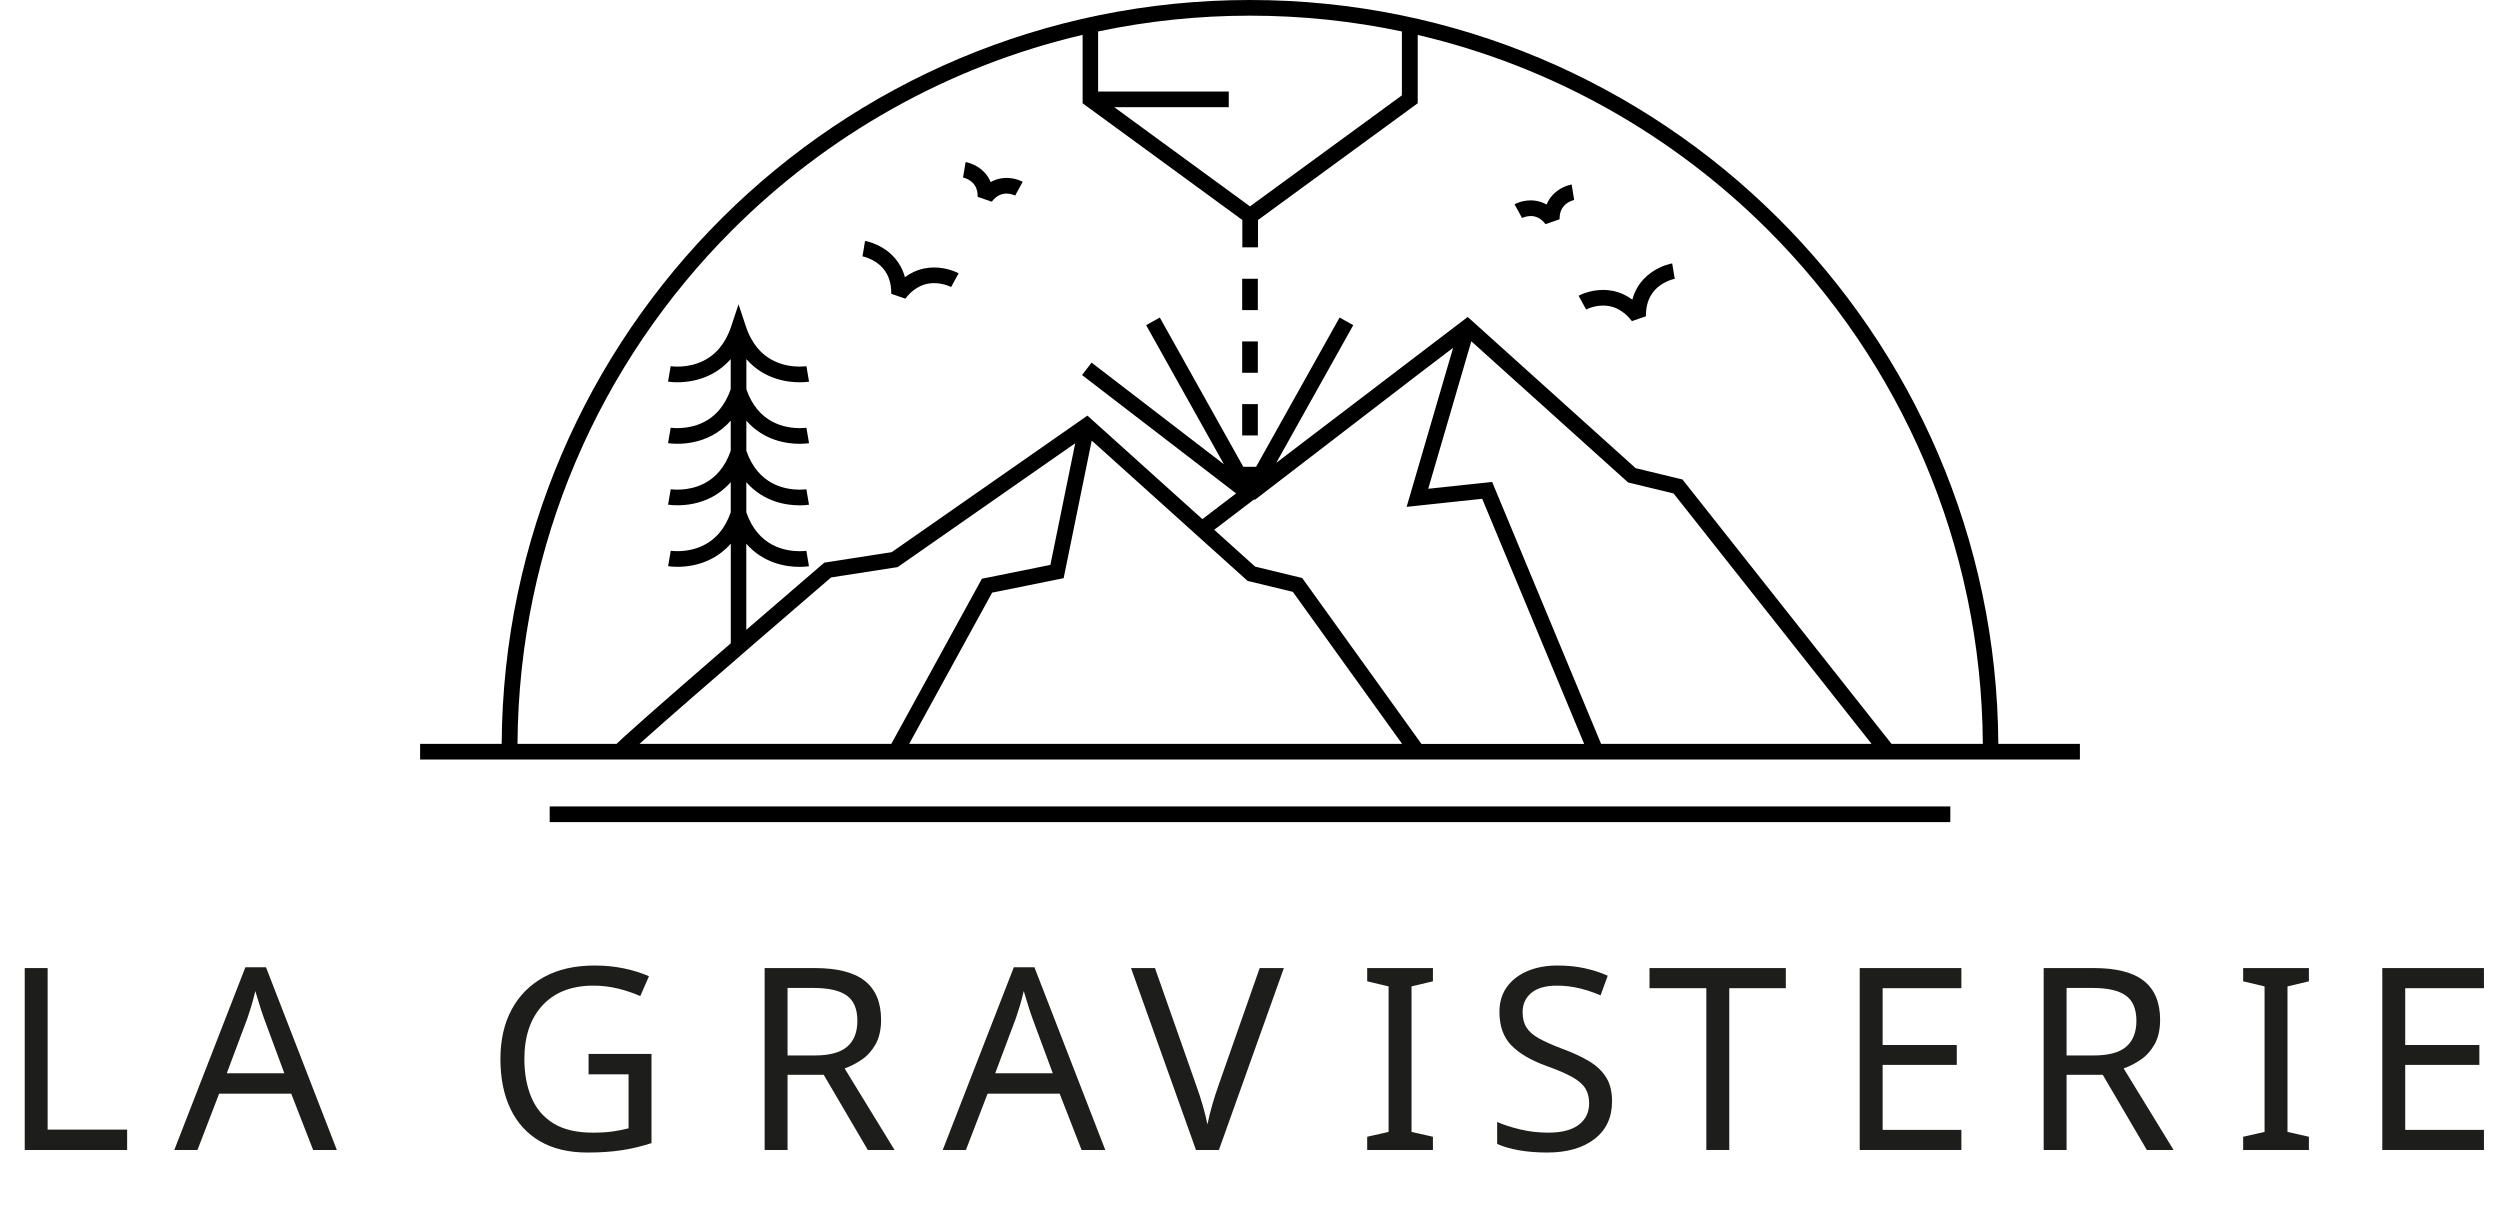
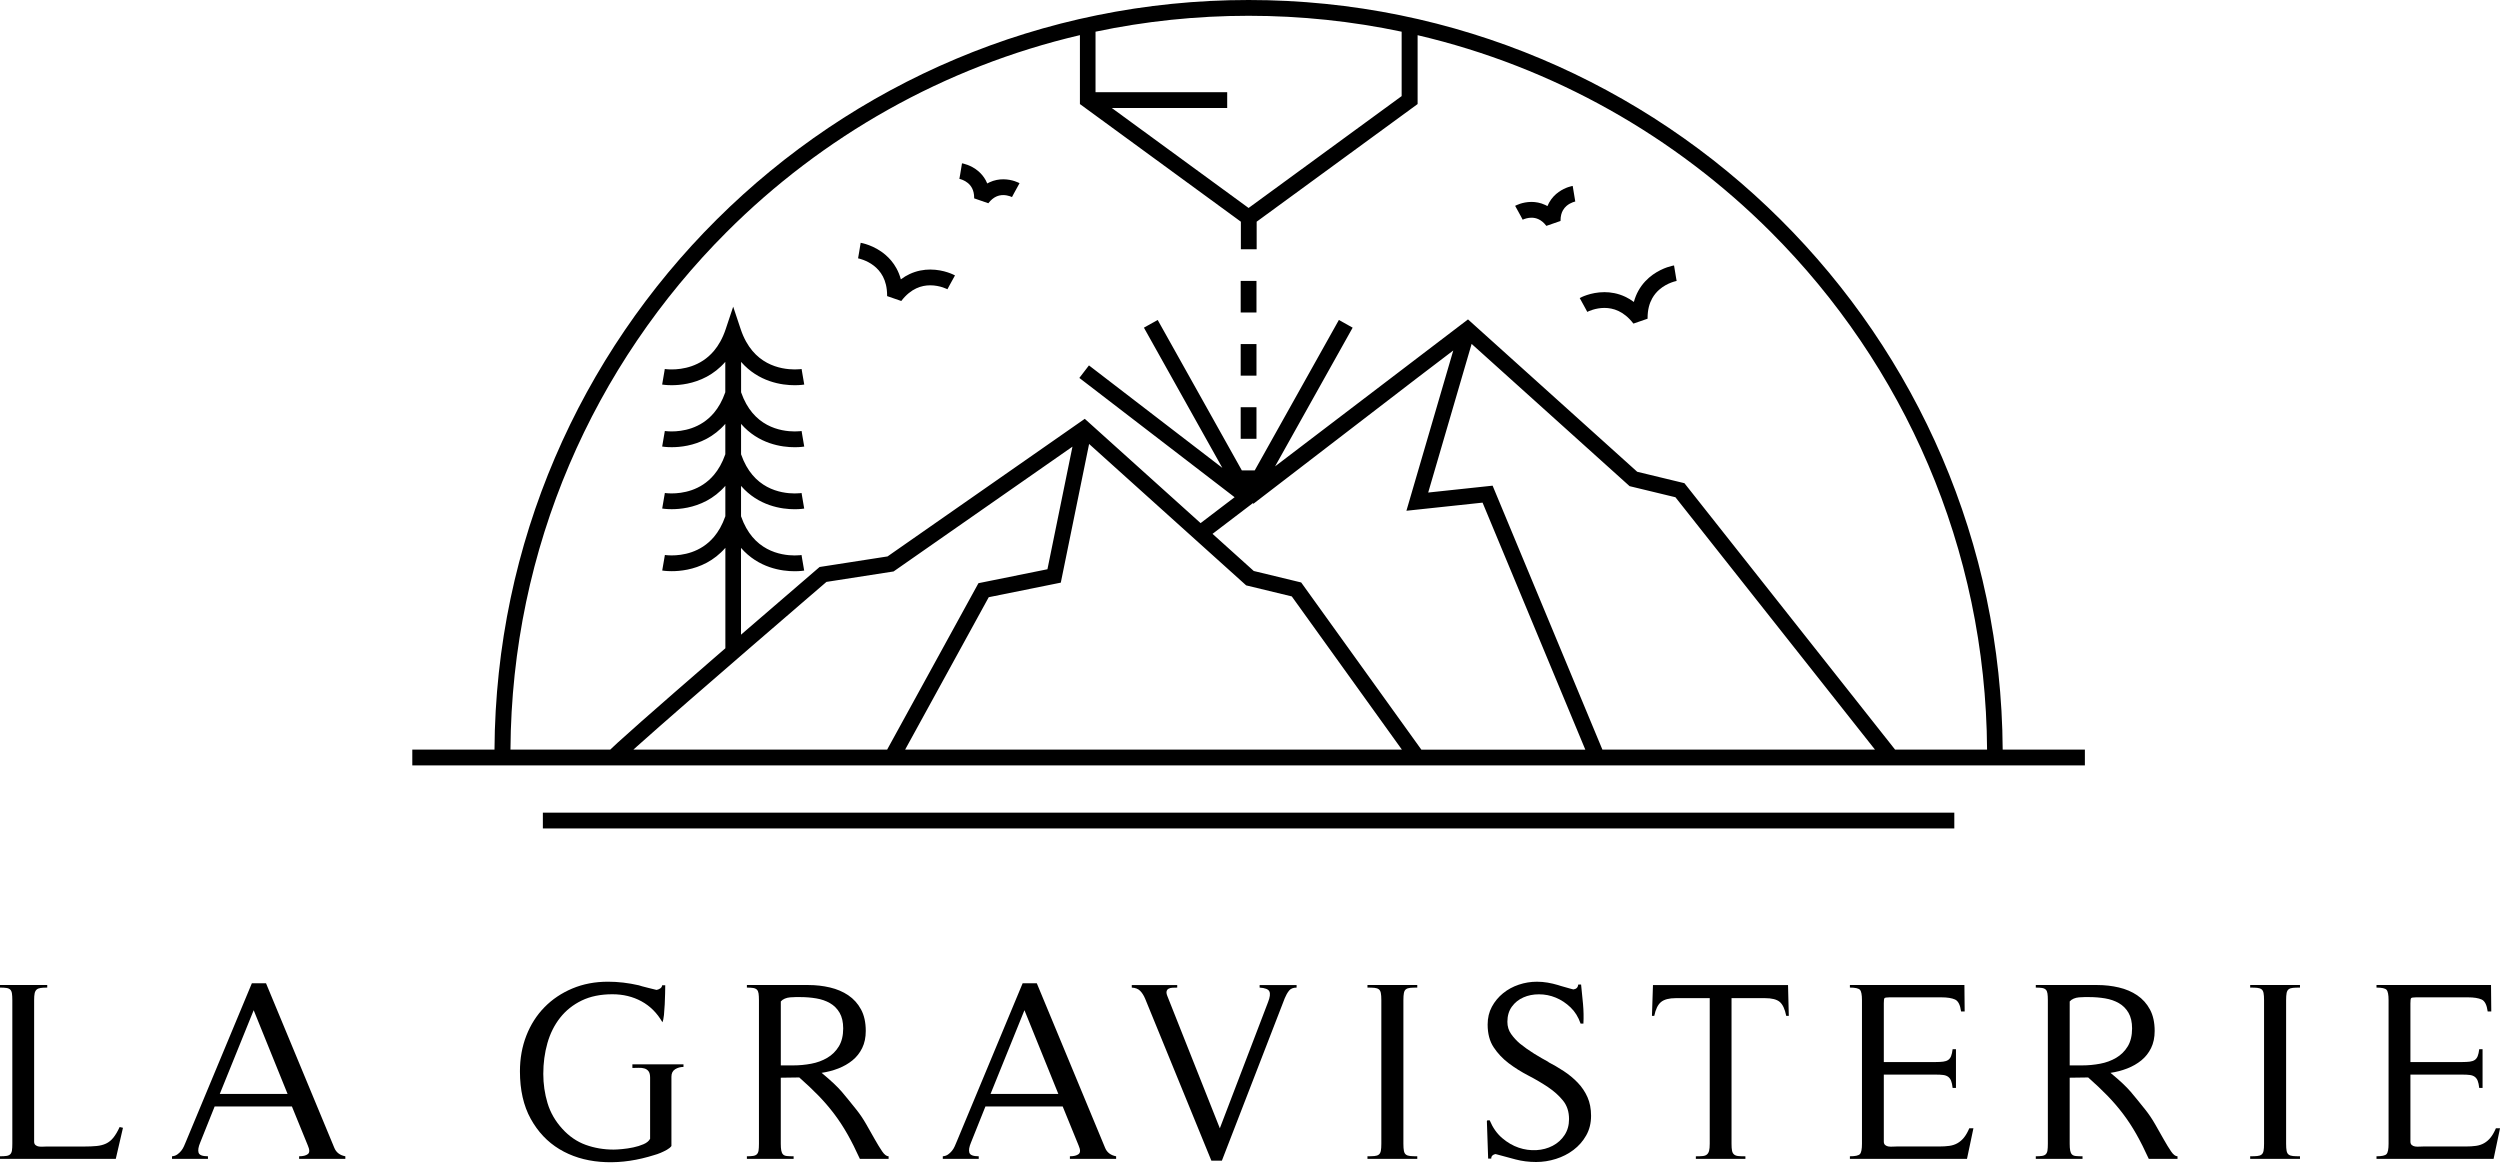
- <svg xmlns="http://www.w3.org/2000/svg" viewBox="0 0 1775.95 858.75">
-   <defs>
-     <style>
-       .cls-1 {
-         fill: #1d1d1b;
-         font-family: Timeless-Normal, Timeless;
-         font-size: 181px;
-       }
- 
-       .cls-2 {
-         letter-spacing: .22em;
-       }
- 
-       .cls-3 {
-         letter-spacing: .21em;
-       }
- 
-       .cls-4 {
-         letter-spacing: .21em;
-       }
- 
-       .cls-5 {
-         letter-spacing: .16em;
-       }
- 
-       .cls-6 {
-         letter-spacing: .18em;
-       }
- 
-       .cls-7 {
-         letter-spacing: .18em;
-       }
- 
-       .cls-8 {
-         letter-spacing: .04em;
-       }
-     </style>
-   </defs>
+ <svg xmlns="http://www.w3.org/2000/svg" viewBox="0 0 1762.37 819.31">
  <g id="Dessin">
-     <polyline id="ligne" points="390.48 584.01 1385.47 584.01 1385.47 572.88 390.48 572.88" />
+     <polyline id="ligne" points="382.69 584.01 1377.69 584.01 1377.69 572.88 382.69 572.88" />
    <g id="Oiseaux">
-       <path id="Oiseau_G2" data-name="Oiseau G2" d="M681.01,194.16c-.47-.23-7.45-4.11-17.43-4.15-4.45,0-9.51.82-14.61,3.21-2.07.96-4.12,2.2-6.14,3.7-.79-2.9-1.86-5.53-3.16-7.87-2.11-3.82-4.77-6.87-7.51-9.25-4.13-3.58-8.43-5.69-11.74-6.94-3.31-1.25-5.64-1.65-5.91-1.7l-1.81,10.98.56-3.39-.59,3.38h.04c.57.1,6.05,1.31,10.94,5.08,2.46,1.88,4.78,4.36,6.53,7.7,1.74,3.35,2.96,7.62,2.97,13.37v.45s9.98,3.45,9.98,3.45c3.54-4.6,7.12-7.27,10.55-8.89,3.43-1.61,6.78-2.16,9.89-2.16,3.46,0,6.59.72,8.81,1.45,1.11.36,1.98.72,2.55.98.28.13.49.23.61.29l.12.06h0s1.52-2.82,1.52-2.82l3.82-6.94h0Z" />
-       <path id="Oiseau._G1" data-name="Oiseau. G1" d="M726.53,129.15c-.47-.23-4.93-2.73-11.53-2.76-2.94,0-6.31.55-9.7,2.14-.52.24-1.03.52-1.55.81-.34-.83-.71-1.62-1.13-2.37-1.41-2.54-3.18-4.57-4.99-6.15-2.73-2.37-5.55-3.74-7.71-4.56-2.16-.82-3.7-1.08-3.97-1.13l-1.81,10.98.49-2.97-.54,2.96.12.02c.63.12,3.53.93,5.86,2.88,1.18.98,2.25,2.2,3.06,3.84.81,1.65,1.4,3.76,1.4,6.74v.25s9.98,3.45,9.98,3.45c1.93-2.5,3.78-3.85,5.5-4.67,1.73-.81,3.39-1.08,4.98-1.09,1.77,0,3.42.38,4.58.76.58.19,1.03.38,1.31.5l.28.13.03.02,1.32-2.51,3.99-7.26h0Z" />
-       <path id="Oiseau_D2" data-name="Oiseau D2" d="M1189.2,195.04l.5,3.06-1.81-10.98c-.48.1-7.49,1.23-14.88,6.46-3.68,2.62-7.46,6.33-10.28,11.42-1.3,2.34-2.37,4.97-3.16,7.87-2.02-1.5-4.08-2.74-6.14-3.7-5.1-2.39-10.16-3.22-14.61-3.22-9.98.04-16.97,3.93-17.43,4.15l3.83,6.96,1.51,2.8h.03s0-.01,0-.01l-.02-.04.02.04h.02c.55-.32,5.76-2.8,12.05-2.78,3.1,0,6.45.56,9.88,2.16,3.43,1.62,7.01,4.29,10.55,8.89l9.98-3.45v-.45c0-6.03,1.34-10.43,3.23-13.85,1.42-2.56,3.18-4.59,5.07-6.24,2.83-2.46,5.97-4.03,8.38-4.94,1.2-.46,2.21-.75,2.89-.92.34-.09.59-.14.75-.17l.15-.03h.01s-.53-3.06-.53-3.06Z" />
-       <path id="oiseau_D1" data-name="oiseau D1" d="M1118.27,142.05l-1.81-10.98c-.48.1-4.97.82-9.85,4.26-2.43,1.72-4.94,4.19-6.82,7.59-.41.75-.79,1.54-1.13,2.37-.51-.29-1.03-.57-1.55-.81-3.39-1.59-6.77-2.14-9.7-2.14-6.6.04-11.06,2.54-11.53,2.77l4.05,7.36-.06-.11,1.33,2.53s.17-.09.49-.23c.97-.42,3.23-1.2,5.72-1.19,1.59,0,3.26.28,4.98,1.09,1.72.81,3.57,2.16,5.51,4.67l9.98-3.46v-.23c0-3.28.71-5.51,1.66-7.22.71-1.28,1.59-2.3,2.55-3.14,1.44-1.25,3.09-2.08,4.35-2.56.63-.24,1.16-.39,1.49-.48l.35-.08-.03-.14.02.14Z" />
+       <path id="Oiseau_G2" data-name="Oiseau G2" d="M673.23,194.16c-.47-.23-7.45-4.11-17.43-4.15-4.45,0-9.51.82-14.61,3.21-2.07.96-4.12,2.2-6.14,3.7-.79-2.9-1.86-5.53-3.16-7.87-2.11-3.82-4.77-6.87-7.51-9.25-4.13-3.58-8.43-5.69-11.74-6.94-3.31-1.25-5.64-1.65-5.91-1.7l-1.81,10.98.56-3.39-.59,3.38h.04c.57.1,6.05,1.31,10.94,5.08,2.46,1.88,4.78,4.36,6.53,7.7,1.74,3.35,2.96,7.62,2.97,13.37v.45s9.98,3.45,9.98,3.45c3.54-4.6,7.12-7.27,10.55-8.89,3.43-1.61,6.78-2.16,9.89-2.16,3.46,0,6.59.72,8.81,1.45,1.11.36,1.98.72,2.55.98.28.13.49.23.61.29l.12.06h0s1.52-2.82,1.52-2.82l3.82-6.94h0Z" />
+       <path id="Oiseau._G1" data-name="Oiseau. G1" d="M718.74,129.15c-.47-.23-4.93-2.73-11.53-2.76-2.94,0-6.31.55-9.7,2.14-.52.24-1.03.52-1.55.81-.34-.83-.71-1.62-1.13-2.37-1.41-2.54-3.18-4.57-4.99-6.15-2.73-2.37-5.55-3.74-7.71-4.56-2.16-.82-3.7-1.08-3.97-1.13l-1.81,10.98.49-2.97-.54,2.96.12.02c.63.12,3.53.93,5.86,2.88,1.18.98,2.25,2.2,3.06,3.84.81,1.65,1.4,3.76,1.4,6.74v.25s9.98,3.45,9.98,3.45c1.93-2.5,3.78-3.85,5.5-4.67,1.73-.81,3.39-1.08,4.98-1.09,1.77,0,3.42.38,4.58.76.58.19,1.03.38,1.31.5l.28.13.03.02,1.32-2.51,3.99-7.26h0Z" />
+       <path id="Oiseau_D2" data-name="Oiseau D2" d="M1181.42,195.04l.5,3.06-1.81-10.98c-.48.1-7.49,1.23-14.88,6.46-3.68,2.62-7.46,6.33-10.28,11.42-1.3,2.34-2.37,4.97-3.16,7.87-2.02-1.5-4.08-2.74-6.14-3.7-5.1-2.39-10.16-3.22-14.61-3.22-9.98.04-16.97,3.93-17.43,4.15l3.83,6.96,1.51,2.8h.03s0-.01,0-.01l-.02-.04.02.04h.02c.55-.32,5.76-2.8,12.05-2.78,3.1,0,6.45.56,9.88,2.16,3.43,1.62,7.01,4.29,10.55,8.89l9.98-3.45v-.45c0-6.03,1.34-10.43,3.23-13.85,1.42-2.56,3.18-4.59,5.07-6.24,2.83-2.46,5.97-4.03,8.38-4.94,1.2-.46,2.21-.75,2.89-.92.34-.09.59-.14.75-.17l.15-.03h.01s-.53-3.06-.53-3.06Z" />
+       <path id="oiseau_D1" data-name="oiseau D1" d="M1110.48,142.05l-1.81-10.98c-.48.1-4.97.82-9.85,4.26-2.43,1.72-4.94,4.19-6.82,7.59-.41.75-.79,1.54-1.13,2.37-.51-.29-1.03-.57-1.55-.81-3.39-1.59-6.77-2.14-9.7-2.14-6.6.04-11.06,2.54-11.53,2.77l4.05,7.36-.06-.11,1.33,2.53s.17-.09.49-.23c.97-.42,3.23-1.2,5.72-1.19,1.59,0,3.26.28,4.98,1.09,1.72.81,3.57,2.16,5.51,4.67l9.98-3.46v-.23c0-3.28.71-5.51,1.66-7.22.71-1.28,1.59-2.3,2.55-3.14,1.44-1.25,3.09-2.08,4.35-2.56.63-.24,1.16-.39,1.49-.48l.35-.08-.03-.14.02.14Z" />
    </g>
    <g id="Traits">
-       <rect id="T3" x="882.41" y="287.07" width="11.13" height="22.26" />
-       <rect id="T2" x="882.41" y="242.55" width="11.13" height="22.26" />
-       <rect id="T1" x="882.41" y="198.03" width="11.13" height="22.26" />
+       <rect id="T3" x="874.62" y="287.07" width="11.13" height="22.26" />
+       <rect id="T2" x="874.62" y="242.55" width="11.13" height="22.26" />
+       <rect id="T1" x="874.62" y="198.03" width="11.13" height="22.26" />
    </g>
-     <path id="Dessin_G" data-name="Dessin G" d="M1419.57,528.45C1417.85,236.29,1180.52,0,887.98,0,595.42,0,358.09,236.29,356.38,528.45h-57.94v11.13h63.51s1052.06,0,1052.06,0h63.51v-11.13h0s-57.94,0-57.94,0ZM780.07,22.34c34.81-7.34,70.91-11.21,107.91-11.21,36.99,0,73.08,3.87,107.89,11.21v45.41l-107.9,78.86-96.42-70.47h81.34v-11.13h-92.82V22.34ZM454.28,528.45c.72-.65,1.46-1.31,2.24-2.02,17.71-15.86,51.51-45.2,80.84-70.54,14.67-12.67,28.23-24.35,38.12-32.86,4.95-4.26,8.97-7.72,11.77-10.12,1.35-1.16,2.41-2.07,3.14-2.7l47.31-7.36,126.11-87.98-17.64,86.42-48.64,9.83-64.37,117.33h-178.88ZM645.85,528.45l58.94-107.45,50.8-10.27,19.95-97.76,110.72,99.69,32.16,7.78,77.62,108h-350.2ZM1009.76,528.45l-84.7-117.84-33.43-8.09-29.07-26.18,28.45-21.67.36.47,115.49-88.72h0l25.41-19.35-33.03,112.99,53.68-5.73,72.43,174.13h-115.58ZM1137.39,528.45l-77.4-186.08-45.41,4.85,30.62-104.78,111.37,100.28,32.3,7.81,140.67,177.91h-192.15ZM1343.72,528.45l-148.51-187.83-33.29-8.05-119.28-107.41-42.57,32.43h0s-.06.05-.06.05l-93.38,71.14,54.7-97.79-9.71-5.43-59.32,106.04h-9.09l-59.32-106.04-9.71,5.43,55.29,98.84-94.03-72.24-6.78,8.83,109.45,84.09-23.97,18.26-81.65-73.52-139.04,97-47.9,7.45-1.2,1.03s-24.88,21.35-54.2,46.69v-61.18c6.11,7.03,13.34,11.19,20.04,13.51,6.91,2.4,13.28,2.94,17.78,2.94,3.94,0,6.46-.42,6.71-.46l-1.47-8.61-.38-2.36s-1.9.3-4.85.3c-4.8,0-12.36-.82-19.52-4.69-3.59-1.94-7.12-4.61-10.31-8.41-3.06-3.64-5.83-8.34-7.98-14.5v-21.43c6.11,7.03,13.34,11.19,20.04,13.51,6.91,2.4,13.28,2.94,17.78,2.94,3.94,0,6.46-.42,6.71-.46l-1.47-8.61-.38-2.36s-1.9.3-4.85.3c-4.8,0-12.36-.82-19.52-4.69-3.59-1.94-7.12-4.61-10.31-8.41-3.06-3.64-5.83-8.34-7.98-14.5v-21.43c6.11,7.03,13.34,11.19,20.04,13.51,6.91,2.4,13.28,2.94,17.78,2.94,3.94,0,6.46-.42,6.71-.46l-1.47-8.61-.38-2.36s-1.9.3-4.85.3c-4.8,0-12.36-.82-19.52-4.69-3.59-1.94-7.12-4.61-10.31-8.41-3.06-3.64-5.83-8.34-7.98-14.5v-21.43c6.11,7.03,13.34,11.19,20.04,13.51,6.91,2.4,13.28,2.94,17.78,2.94,3.94,0,6.46-.42,6.7-.46l-1.47-8.58-.39-2.39s-1.9.3-4.85.3c-4.8,0-12.36-.82-19.52-4.69-3.59-1.94-7.12-4.61-10.31-8.41-3.19-3.8-6.08-8.74-8.27-15.3l-5.28-15.83-5.28,15.83c-2.19,6.56-5.08,11.5-8.27,15.3-4.79,5.68-10.34,8.9-15.71,10.78-5.36,1.87-10.53,2.33-14.12,2.32-1.57,0-2.84-.08-3.68-.17-.42-.04-.74-.08-.93-.11l-.2-.03h-.03s-.39,2.42-.39,2.42l.41-2.42-1.88,10.97c.24.04,2.76.46,6.7.46,5.99,0,15.35-.95,24.79-6.02,4.51-2.43,9.01-5.83,13.02-10.44v21.44c-2.15,6.16-4.92,10.86-7.98,14.5-4.79,5.68-10.34,8.9-15.71,10.78-5.36,1.87-10.53,2.33-14.12,2.32-1.57,0-2.84-.09-3.68-.17-.42-.04-.74-.08-.93-.11l-.2-.03h0s-1.88,10.97-1.88,10.97c.24.04,2.77.46,6.71.46,5.99,0,15.35-.95,24.79-6.02,4.51-2.43,9.01-5.83,13.02-10.44v21.44c-2.15,6.16-4.92,10.86-7.98,14.5-4.79,5.68-10.34,8.9-15.71,10.78-5.36,1.87-10.53,2.33-14.12,2.32-1.57,0-2.84-.09-3.68-.17-.42-.04-.74-.08-.93-.11l-.2-.03h0s-1.88,10.97-1.88,10.97c.24.04,2.77.46,6.71.46,5.99,0,15.35-.95,24.79-6.02,4.51-2.43,9.01-5.83,13.02-10.44v21.44c-2.15,6.16-4.92,10.86-7.98,14.5-4.79,5.68-10.34,8.9-15.71,10.78-5.36,1.87-10.53,2.33-14.12,2.32-1.57,0-2.84-.09-3.68-.17-.42-.04-.74-.08-.93-.11l-.2-.03h0s-1.88,10.97-1.88,10.97c.24.04,2.77.46,6.71.46,5.99,0,15.35-.95,24.79-6.02,4.51-2.43,9.01-5.83,13.02-10.44v70.81c-2.82,2.44-5.65,4.89-8.48,7.34-18.46,15.99-36.91,32.06-50.77,44.29-6.93,6.12-12.71,11.27-16.79,15.01-2.04,1.87-3.66,3.38-4.82,4.52-.09.09-.16.16-.25.25h-70.39c.86-142.49,58.92-271.36,152.43-364.87,67.36-67.36,153.08-116.33,249.01-138.77v48.59s113.46,82.93,113.46,82.93v19.43h11.13v-19.44l113.46-82.93V24.81c95.93,22.44,181.65,71.41,249.02,138.77,93.5,93.51,151.57,222.38,152.42,364.87h-64.72Z" />
+     <path id="Dessin_G" data-name="Dessin G" d="M1411.79,528.45C1410.07,236.29,1172.74,0,880.2,0,587.64,0,350.31,236.29,348.59,528.45h-57.94v11.13h63.51s1052.06,0,1052.06,0h63.51v-11.13h0s-57.94,0-57.94,0ZM772.29,22.34c34.81-7.34,70.91-11.21,107.91-11.21,36.99,0,73.08,3.87,107.89,11.21v45.41l-107.9,78.86-96.42-70.47h81.34v-11.13h-92.82V22.34ZM446.5,528.45c.72-.65,1.46-1.31,2.24-2.02,17.71-15.86,51.51-45.2,80.84-70.54,14.67-12.67,28.23-24.35,38.12-32.86,4.95-4.26,8.97-7.72,11.77-10.12,1.35-1.16,2.41-2.07,3.14-2.7l47.31-7.36,126.11-87.98-17.64,86.42-48.64,9.83-64.37,117.33h-178.88ZM638.07,528.45l58.94-107.45,50.8-10.27,19.95-97.76,110.72,99.69,32.16,7.78,77.62,108h-350.2ZM1001.97,528.45l-84.7-117.84-33.43-8.09-29.07-26.18,28.45-21.67.36.47,115.49-88.72h0l25.41-19.35-33.03,112.99,53.68-5.73,72.43,174.13h-115.58ZM1129.61,528.45l-77.4-186.08-45.41,4.85,30.62-104.78,111.37,100.28,32.3,7.81,140.67,177.91h-192.15ZM1335.94,528.45l-148.51-187.83-33.29-8.05-119.28-107.41-42.57,32.43h0s-.06.05-.06.05l-93.38,71.14,54.7-97.79-9.71-5.43-59.32,106.04h-9.09l-59.32-106.04-9.71,5.43,55.29,98.84-94.03-72.24-6.78,8.83,109.45,84.09-23.97,18.26-81.65-73.52-139.04,97-47.9,7.45-1.2,1.03s-24.88,21.35-54.2,46.69v-61.18c6.11,7.03,13.34,11.19,20.04,13.51,6.91,2.4,13.28,2.94,17.78,2.94,3.94,0,6.46-.42,6.71-.46l-1.47-8.61-.38-2.36s-1.9.3-4.85.3c-4.8,0-12.36-.82-19.52-4.69-3.59-1.94-7.12-4.61-10.31-8.41-3.06-3.64-5.83-8.34-7.98-14.5v-21.43c6.11,7.03,13.34,11.19,20.04,13.51,6.91,2.4,13.28,2.94,17.78,2.94,3.94,0,6.46-.42,6.71-.46l-1.47-8.61-.38-2.36s-1.9.3-4.85.3c-4.8,0-12.36-.82-19.52-4.69-3.59-1.94-7.12-4.61-10.31-8.41-3.06-3.64-5.83-8.34-7.98-14.5v-21.43c6.11,7.03,13.34,11.19,20.04,13.51,6.91,2.4,13.28,2.94,17.78,2.94,3.94,0,6.46-.42,6.71-.46l-1.47-8.61-.38-2.36s-1.9.3-4.85.3c-4.8,0-12.36-.82-19.52-4.69-3.59-1.94-7.12-4.61-10.31-8.41-3.06-3.64-5.83-8.34-7.98-14.5v-21.43c6.11,7.03,13.34,11.19,20.04,13.51,6.91,2.4,13.28,2.94,17.78,2.94,3.94,0,6.46-.42,6.7-.46l-1.47-8.58-.39-2.39s-1.9.3-4.85.3c-4.8,0-12.36-.82-19.52-4.69-3.59-1.94-7.12-4.61-10.31-8.41-3.19-3.8-6.08-8.74-8.27-15.3l-5.28-15.83-5.28,15.83c-2.19,6.56-5.08,11.5-8.27,15.3-4.79,5.68-10.34,8.9-15.71,10.78-5.36,1.87-10.53,2.33-14.12,2.32-1.57,0-2.84-.08-3.68-.17-.42-.04-.74-.08-.93-.11l-.2-.03h-.03s-.39,2.42-.39,2.42l.41-2.42-1.88,10.97c.24.04,2.76.46,6.7.46,5.99,0,15.35-.95,24.79-6.02,4.51-2.43,9.01-5.83,13.02-10.44v21.44c-2.15,6.16-4.92,10.86-7.98,14.5-4.79,5.68-10.34,8.9-15.71,10.78-5.36,1.87-10.53,2.33-14.12,2.32-1.57,0-2.84-.09-3.68-.17-.42-.04-.74-.08-.93-.11l-.2-.03h0s-1.88,10.97-1.88,10.97c.24.04,2.77.46,6.71.46,5.99,0,15.35-.95,24.79-6.02,4.51-2.43,9.01-5.83,13.02-10.44v21.44c-2.15,6.16-4.92,10.86-7.98,14.5-4.79,5.68-10.34,8.9-15.71,10.78-5.36,1.87-10.53,2.33-14.12,2.32-1.57,0-2.84-.09-3.68-.17-.42-.04-.74-.08-.93-.11l-.2-.03h0s-1.88,10.97-1.88,10.97c.24.04,2.77.46,6.71.46,5.99,0,15.35-.95,24.79-6.02,4.51-2.43,9.01-5.83,13.02-10.44v21.44c-2.15,6.16-4.92,10.86-7.98,14.5-4.79,5.68-10.34,8.9-15.71,10.78-5.36,1.87-10.53,2.33-14.12,2.32-1.57,0-2.84-.09-3.68-.17-.42-.04-.74-.08-.93-.11l-.2-.03h0s-1.88,10.97-1.88,10.97c.24.04,2.77.46,6.71.46,5.99,0,15.35-.95,24.79-6.02,4.51-2.43,9.01-5.83,13.02-10.44v70.81c-2.82,2.44-5.65,4.89-8.48,7.34-18.46,15.99-36.91,32.06-50.77,44.29-6.93,6.12-12.71,11.27-16.79,15.01-2.04,1.87-3.66,3.38-4.82,4.52-.09.09-.16.16-.25.25h-70.39c.86-142.49,58.92-271.36,152.43-364.87,67.36-67.36,153.08-116.33,249.01-138.77v48.59s113.46,82.93,113.46,82.93v19.43h11.13v-19.44l113.46-82.93V24.81c95.93,22.44,181.65,71.41,249.02,138.77,93.5,93.51,151.57,222.38,152.42,364.87h-64.72Z" />
  </g>
  <g id="Texte">
-     <text class="cls-1" transform="translate(0 816.93)">
-       <tspan class="cls-5" x="0" y="0">LA G</tspan>
-       <tspan class="cls-7" x="525.62" y="0">R</tspan>
-       <tspan class="cls-8" x="669.69" y="0">A</tspan>
-       <tspan class="cls-3" x="803.45" y="0">V</tspan>
-       <tspan class="cls-5" x="963.99" y="0">IS</tspan>
-       <tspan class="cls-6" x="1169.97" y="0">T</tspan>
-       <tspan class="cls-5" x="1303.54" y="0">E</tspan>
-       <tspan class="cls-2" x="1434.22" y="0">R</tspan>
-       <tspan class="cls-4" x="1586.26" y="0">I</tspan>
-       <tspan class="cls-5" x="1674.77" y="0">E</tspan>
-     </text>
+     <g>
+       <path d="M81.63,816.93H0v-1.81c1.93,0,3.47-.09,4.62-.27,1.15-.18,2.02-.57,2.62-1.18.6-.6,1-1.48,1.18-2.62.18-1.15.27-2.74.27-4.8v-101.18c0-1.93-.09-3.5-.27-4.71-.18-1.2-.57-2.11-1.18-2.71-.6-.6-1.48-1-2.62-1.18-1.15-.18-2.69-.27-4.62-.27v-1.81h33.3v1.81c-1.93,0-3.5.09-4.71.27-1.21.18-2.14.57-2.81,1.18-.66.61-1.12,1.48-1.36,2.62-.24,1.15-.36,2.75-.36,4.8v99.73c0,1.09.33,1.9,1,2.44.66.54,1.45.88,2.35,1,.9.12,1.87.15,2.9.09,1.02-.06,1.9-.09,2.62-.09h26.43c3.26,0,6.15-.12,8.69-.36,2.53-.24,4.77-.81,6.7-1.72,1.93-.91,3.65-2.29,5.16-4.16,1.51-1.87,2.99-4.37,4.43-7.51l2.35.54-5.07,21.9Z" />
+       <path d="M210.86,816.93v-1.81c2.77,0,4.82-.51,6.15-1.54,1.33-1.02,1.33-3.05,0-6.06l-11.22-27.51h-54.48l-10.14,25.34c-1.33,3.14-1.72,5.55-1.18,7.24.54,1.69,2.74,2.53,6.61,2.53v1.81h-25.34v-1.81c1.45-.12,2.68-.54,3.71-1.27,1.02-.72,1.93-1.57,2.72-2.53.78-.96,1.45-2.05,1.99-3.26.54-1.21,1.06-2.41,1.54-3.62l46.34-111.31h9.96l48.15,116.02c1.33,3.26,3.92,5.25,7.78,5.97v1.81h-32.58ZM178.83,712.14l-23.89,59.01h47.78l-23.89-59.01Z" />
+       <path d="M475.94,753.77c-1.75,1.09-2.62,2.84-2.62,5.25v48.87c-.72.97-1.78,1.84-3.17,2.62-1.39.79-2.87,1.51-4.43,2.17-1.57.67-3.14,1.21-4.71,1.63-1.57.42-2.9.81-3.98,1.18-11.71,3.26-22.99,4.43-33.85,3.53-10.86-.9-20.48-3.89-28.87-8.96-8.39-5.07-15.11-12.19-20.18-21.36-5.07-9.17-7.6-20.33-7.6-33.48,0-9.05,1.51-17.44,4.52-25.16,3.01-7.72,7.27-14.39,12.76-20,5.49-5.61,12.04-10.01,19.64-13.21,7.6-3.2,15.99-4.8,25.16-4.8,7.12,0,14.36.85,21.72,2.53.24.12,1.02.36,2.35.72,1.33.36,2.74.72,4.25,1.09,1.51.36,3.47.85,5.88,1.45.84-.12,1.69-.45,2.53-1,.84-.54,1.33-1.29,1.45-2.26h2.17c0,1.33-.03,3.23-.09,5.7-.06,2.47-.15,5.04-.27,7.69-.12,2.66-.3,5.16-.54,7.51-.24,2.35-.61,4.07-1.09,5.16.12.24.24.45.36.63.12.18.24.39.36.63l-.72-1.27c-3.74-6.52-8.66-11.43-14.75-14.75-6.09-3.32-12.94-4.98-20.54-4.98-8.33,0-15.54,1.48-21.63,4.43-6.09,2.96-11.16,7-15.2,12.13-4.04,5.13-7.03,11.1-8.96,17.92-1.93,6.82-2.9,14.03-2.9,21.63,0,7.12,1,14,2.99,20.63,1.99,6.64,5.46,12.67,10.41,18.1,4.82,5.31,10.32,9.08,16.47,11.31,6.15,2.23,12.73,3.35,19.73,3.35,1.45,0,3.47-.12,6.06-.36,2.59-.24,5.19-.63,7.78-1.18,2.59-.54,5.01-1.29,7.24-2.26,2.23-.96,3.77-2.23,4.62-3.8v-43.08c0-2.05-.36-3.56-1.09-4.52-.72-.96-1.69-1.63-2.9-1.99-1.21-.36-2.53-.51-3.98-.45-1.45.06-2.96.09-4.52.09v-2.53h36.02v1.81c-2.17,0-4.13.54-5.88,1.63ZM467.7,721.91c-.12-.24-.24-.45-.36-.63-.12-.18-.24-.39-.36-.63l.72,1.27Z" />
+       <path d="M606.16,816.93c-2.9-6.39-5.79-12.16-8.69-17.29-2.9-5.13-6.04-9.92-9.41-14.39-3.38-4.46-7.06-8.75-11.04-12.85-3.98-4.1-8.51-8.38-13.58-12.85l-13.03.18v46.52c0,2.05.12,3.68.36,4.89.24,1.21.66,2.11,1.27,2.71.6.61,1.51.97,2.71,1.09,1.21.12,2.77.18,4.71.18v1.81h-32.94v-1.81c1.81,0,3.29-.09,4.43-.27,1.15-.18,2.02-.57,2.62-1.18s1-1.48,1.18-2.62c.18-1.15.27-2.74.27-4.8v-101.18c0-1.93-.09-3.5-.27-4.71-.18-1.2-.57-2.11-1.18-2.71-.61-.6-1.48-1-2.62-1.18-1.15-.18-2.62-.27-4.43-.27v-1.81h43.26c5.31,0,10.41.57,15.29,1.72,4.89,1.15,9.2,2.99,12.94,5.52,3.74,2.53,6.73,5.85,8.96,9.96,2.23,4.1,3.35,9.17,3.35,15.2,0,4.59-.85,8.6-2.53,12.04-1.69,3.44-3.98,6.33-6.88,8.69-2.9,2.35-6.22,4.25-9.96,5.7-3.74,1.45-7.66,2.47-11.77,3.08,3.5,2.9,6.33,5.37,8.51,7.42,2.17,2.05,4.07,4.01,5.7,5.88,1.63,1.87,3.23,3.8,4.8,5.79,1.57,1.99,3.44,4.32,5.61,6.97,2.41,3.02,4.71,6.43,6.88,10.23s4.19,7.36,6.06,10.68c1.87,3.32,3.59,6.12,5.16,8.42,1.57,2.29,3.08,3.44,4.52,3.44v1.81h-20.27ZM550.42,751.05h8.69c4.34,0,8.6-.39,12.76-1.18,4.16-.78,7.93-2.17,11.31-4.16,3.38-1.99,6.09-4.67,8.15-8.05,2.05-3.38,3.08-7.6,3.08-12.67,0-4.46-.85-8.14-2.53-11.04-1.69-2.9-3.95-5.16-6.79-6.79-2.84-1.63-6.06-2.74-9.68-3.35-3.62-.6-7.3-.91-11.04-.91h-3.62c-1.21,0-2.47.06-3.8.18-1.33.12-2.57.42-3.71.9-1.15.48-2.08,1.15-2.81,1.99v45.07Z" />
+       <path d="M754.22,816.93v-1.81c2.77,0,4.82-.51,6.15-1.54,1.33-1.02,1.33-3.05,0-6.06l-11.22-27.51h-54.48l-10.14,25.34c-1.33,3.14-1.72,5.55-1.18,7.24.54,1.69,2.74,2.53,6.61,2.53v1.81h-25.34v-1.81c1.45-.12,2.68-.54,3.71-1.27,1.02-.72,1.93-1.57,2.72-2.53.78-.96,1.45-2.05,1.99-3.26.54-1.21,1.06-2.41,1.54-3.62l46.34-111.31h9.96l48.15,116.02c1.33,3.26,3.92,5.25,7.78,5.97v1.81h-32.58ZM722.18,712.14l-23.89,59.01h47.78l-23.89-59.01Z" />
+       <path d="M908.7,698.38c-1.15,1.45-2.14,3.2-2.99,5.25l-44.34,114.57h-7.42l-46.7-114.21c-.97-2.29-2.14-4.13-3.53-5.52-1.39-1.39-3.35-2.14-5.88-2.26v-1.81h32.04v1.81c-1.21,0-2.35.03-3.44.09-1.09.06-1.99.3-2.71.72-.72.42-1.18,1.06-1.36,1.9-.18.85.03,1.99.63,3.44l36.92,93.03,34.03-89.05c1.33-3.38,1.63-5.85.9-7.42-.72-1.57-3.02-2.47-6.88-2.71v-1.81h26.06v1.81c-2.42,0-4.19.72-5.34,2.17Z" />
+       <path d="M963.99,816.93v-1.81c2.05,0,3.71-.06,4.98-.18,1.27-.12,2.26-.45,2.99-1s1.2-1.42,1.45-2.62c.24-1.2.36-2.9.36-5.07v-101.18c0-2.17-.12-3.86-.36-5.07-.24-1.21-.72-2.08-1.45-2.62s-1.72-.87-2.99-1c-1.27-.12-2.93-.18-4.98-.18v-1.81h35.11v1.81c-2.05,0-3.71.06-4.98.18-1.27.12-2.26.45-2.99,1s-1.21,1.42-1.45,2.62c-.24,1.21-.36,2.9-.36,5.07v101.18c0,2.17.12,3.86.36,5.07.24,1.21.72,2.08,1.45,2.62s1.72.88,2.99,1c1.27.12,2.92.18,4.98.18v1.81h-35.11Z" />
+       <path d="M1052.14,814.49c-.6.54-.9,1.3-.9,2.26h-2.17l-.9-26.43.36-.54h1.63c2.17,5.19,5.1,9.35,8.78,12.49,3.68,3.14,7.57,5.4,11.67,6.79,4.1,1.39,8.26,1.96,12.49,1.72,4.22-.24,8.05-1.27,11.49-3.08,3.44-1.81,6.21-4.31,8.33-7.51,2.11-3.2,3.17-6.97,3.17-11.31,0-5.19-1.42-9.53-4.25-13.03-2.84-3.5-6.37-6.67-10.59-9.5-4.23-2.83-8.84-5.55-13.85-8.14-5.01-2.59-9.62-5.49-13.85-8.69-4.23-3.2-7.75-6.94-10.59-11.22-2.84-4.28-4.25-9.62-4.25-16.02,0-4.71,1-8.9,2.99-12.58,1.99-3.68,4.62-6.85,7.87-9.5,3.26-2.65,6.97-4.67,11.13-6.06,4.16-1.39,8.42-2.08,12.76-2.08,2.53,0,5.04.21,7.51.63,2.47.42,4.92,1,7.33,1.72.24.12.9.33,1.99.63,1.09.3,2.26.63,3.53,1,1.27.36,2.44.7,3.53,1,1.09.3,1.69.45,1.81.45,2.05-.24,3.2-1.39,3.44-3.44h1.99c.48,4.47.93,9.05,1.36,13.76.42,4.71.51,9.29.27,13.76h-1.99c-1.57-4.58-3.92-8.39-7.06-11.4-3.14-3.01-6.61-5.31-10.41-6.88-3.8-1.57-7.75-2.35-11.86-2.35s-7.63.72-10.95,2.17c-3.32,1.45-6.04,3.62-8.15,6.52-2.11,2.9-3.17,6.46-3.17,10.68,0,3.26.87,6.13,2.62,8.6,1.75,2.47,3.83,4.74,6.24,6.79,3.14,2.53,6.45,4.89,9.96,7.06,3.5,2.17,7.06,4.23,10.68,6.15l-1.27-.54c3.98,2.05,7.81,4.28,11.49,6.7,3.68,2.42,6.97,5.13,9.86,8.15,2.9,3.02,5.19,6.43,6.88,10.23,1.69,3.8,2.53,8.18,2.53,13.12,0,5.19-1.15,9.81-3.44,13.85-2.29,4.04-5.28,7.45-8.96,10.23-3.68,2.78-7.81,4.89-12.4,6.33-4.59,1.45-9.23,2.17-13.94,2.17-5.07,0-9.9-.61-14.48-1.81-4.59-1.21-9.29-2.47-14.12-3.8-.85.12-1.57.45-2.17,1Z" />
+       <path d="M1259.2,716.12c-.97-4.82-2.51-8.11-4.62-9.86-2.11-1.75-5.58-2.62-10.41-2.62h-23.53v102.63c0,2.17.12,3.83.36,4.98.24,1.15.72,2.02,1.45,2.62.72.61,1.72.97,2.99,1.09,1.27.12,2.92.18,4.98.18v1.81h-34.93v-1.81c1.93,0,3.53-.06,4.8-.18,1.27-.12,2.26-.48,2.99-1.09.72-.6,1.24-1.48,1.54-2.62.3-1.15.45-2.81.45-4.98v-102.63h-23.89c-4.71,0-8.18.9-10.41,2.71-2.23,1.81-3.83,5.07-4.8,9.77h-1.63l.72-21.72h95.21l.54,21.72h-1.81Z" />
+       <path d="M1386.62,816.93h-82.54v-1.81c3.74,0,6.09-.51,7.06-1.54.96-1.02,1.45-3.47,1.45-7.33v-101.18c0-3.86-.48-6.3-1.45-7.33-.97-1.02-3.32-1.54-7.06-1.54v-1.81h80.73l.18,18.64h-2.53c-.61-4.58-2.02-7.39-4.25-8.42-2.23-1.02-5.46-1.54-9.68-1.54h-36.56c-2.05,0-3.23.21-3.53.63-.3.42-.45,1.6-.45,3.53v41.45h36.74c1.93,0,3.62-.09,5.07-.27,1.45-.18,2.62-.57,3.53-1.18.9-.6,1.6-1.51,2.08-2.72.48-1.2.84-2.83,1.09-4.89h2.35v27.33h-2.35c-.24-2.17-.61-3.86-1.09-5.07-.48-1.2-1.18-2.14-2.08-2.8-.91-.66-2.05-1.09-3.44-1.27-1.39-.18-3.11-.27-5.16-.27h-36.74v47.24c0,1.09.33,1.9,1,2.44.66.54,1.45.88,2.35,1,.91.12,1.87.15,2.9.09,1.02-.06,1.9-.09,2.62-.09h29.87c2.9,0,5.4-.15,7.51-.45,2.11-.3,4.01-.93,5.7-1.9,1.69-.96,3.2-2.26,4.52-3.89,1.33-1.63,2.59-3.83,3.8-6.61h2.9l-4.53,21.54Z" />
+       <path d="M1514.77,816.93c-2.9-6.39-5.79-12.16-8.69-17.29-2.9-5.13-6.04-9.92-9.41-14.39-3.38-4.46-7.06-8.75-11.04-12.85-3.98-4.1-8.51-8.38-13.58-12.85l-13.03.18v46.52c0,2.05.12,3.68.36,4.89.24,1.21.66,2.11,1.27,2.71.6.61,1.51.97,2.71,1.09,1.21.12,2.77.18,4.71.18v1.81h-32.94v-1.81c1.81,0,3.29-.09,4.43-.27,1.15-.18,2.02-.57,2.62-1.18s1-1.48,1.18-2.62c.18-1.15.27-2.74.27-4.8v-101.18c0-1.93-.09-3.5-.27-4.71-.18-1.2-.57-2.11-1.18-2.71-.61-.6-1.48-1-2.62-1.18-1.15-.18-2.62-.27-4.43-.27v-1.81h43.26c5.31,0,10.41.57,15.29,1.72,4.89,1.15,9.2,2.99,12.94,5.52,3.74,2.53,6.73,5.85,8.96,9.96,2.23,4.1,3.35,9.17,3.35,15.2,0,4.59-.85,8.6-2.53,12.04-1.69,3.44-3.98,6.33-6.88,8.69-2.9,2.35-6.22,4.25-9.96,5.7-3.74,1.45-7.66,2.47-11.77,3.08,3.5,2.9,6.33,5.37,8.51,7.42,2.17,2.05,4.07,4.01,5.7,5.88,1.63,1.87,3.23,3.8,4.8,5.79,1.57,1.99,3.44,4.32,5.61,6.97,2.41,3.02,4.71,6.43,6.88,10.23s4.19,7.36,6.06,10.68c1.87,3.32,3.59,6.12,5.16,8.42,1.57,2.29,3.08,3.44,4.52,3.44v1.81h-20.27ZM1459.02,751.05h8.69c4.34,0,8.6-.39,12.76-1.18,4.16-.78,7.93-2.17,11.31-4.16,3.38-1.99,6.09-4.67,8.15-8.05,2.05-3.38,3.08-7.6,3.08-12.67,0-4.46-.85-8.14-2.53-11.04-1.69-2.9-3.95-5.16-6.79-6.79-2.84-1.63-6.06-2.74-9.68-3.35-3.62-.6-7.3-.91-11.04-.91h-3.62c-1.21,0-2.47.06-3.8.18-1.33.12-2.57.42-3.71.9-1.15.48-2.08,1.15-2.81,1.99v45.07Z" />
+       <path d="M1586.26,816.93v-1.81c2.05,0,3.71-.06,4.98-.18,1.27-.12,2.26-.45,2.99-1s1.2-1.42,1.45-2.62c.24-1.2.36-2.9.36-5.07v-101.18c0-2.17-.12-3.86-.36-5.07-.24-1.21-.72-2.08-1.45-2.62s-1.72-.87-2.99-1c-1.27-.12-2.93-.18-4.98-.18v-1.81h35.11v1.81c-2.05,0-3.71.06-4.98.18-1.27.12-2.26.45-2.99,1s-1.21,1.42-1.45,2.62c-.24,1.21-.36,2.9-.36,5.07v101.18c0,2.17.12,3.86.36,5.07.24,1.21.72,2.08,1.45,2.62s1.72.88,2.99,1c1.27.12,2.92.18,4.98.18v1.81h-35.11Z" />
+       <path d="M1757.85,816.93h-82.54v-1.81c3.74,0,6.09-.51,7.06-1.54.96-1.02,1.45-3.47,1.45-7.33v-101.18c0-3.86-.48-6.3-1.45-7.33-.97-1.02-3.32-1.54-7.06-1.54v-1.81h80.73l.18,18.64h-2.53c-.61-4.58-2.02-7.39-4.25-8.42-2.23-1.02-5.46-1.54-9.68-1.54h-36.56c-2.05,0-3.23.21-3.53.63-.3.42-.45,1.6-.45,3.53v41.45h36.74c1.93,0,3.62-.09,5.07-.27,1.45-.18,2.62-.57,3.53-1.18.9-.6,1.6-1.51,2.08-2.72.48-1.2.84-2.83,1.09-4.89h2.35v27.33h-2.35c-.24-2.17-.61-3.86-1.09-5.07-.48-1.2-1.18-2.14-2.08-2.8-.91-.66-2.05-1.09-3.44-1.27-1.39-.18-3.11-.27-5.16-.27h-36.74v47.24c0,1.09.33,1.9,1,2.44.66.54,1.45.88,2.35,1,.91.12,1.87.15,2.9.09,1.02-.06,1.9-.09,2.62-.09h29.87c2.9,0,5.4-.15,7.51-.45,2.11-.3,4.01-.93,5.7-1.9,1.69-.96,3.2-2.26,4.52-3.89,1.33-1.63,2.59-3.83,3.8-6.61h2.9l-4.53,21.54Z" />
+     </g>
  </g>
</svg>
